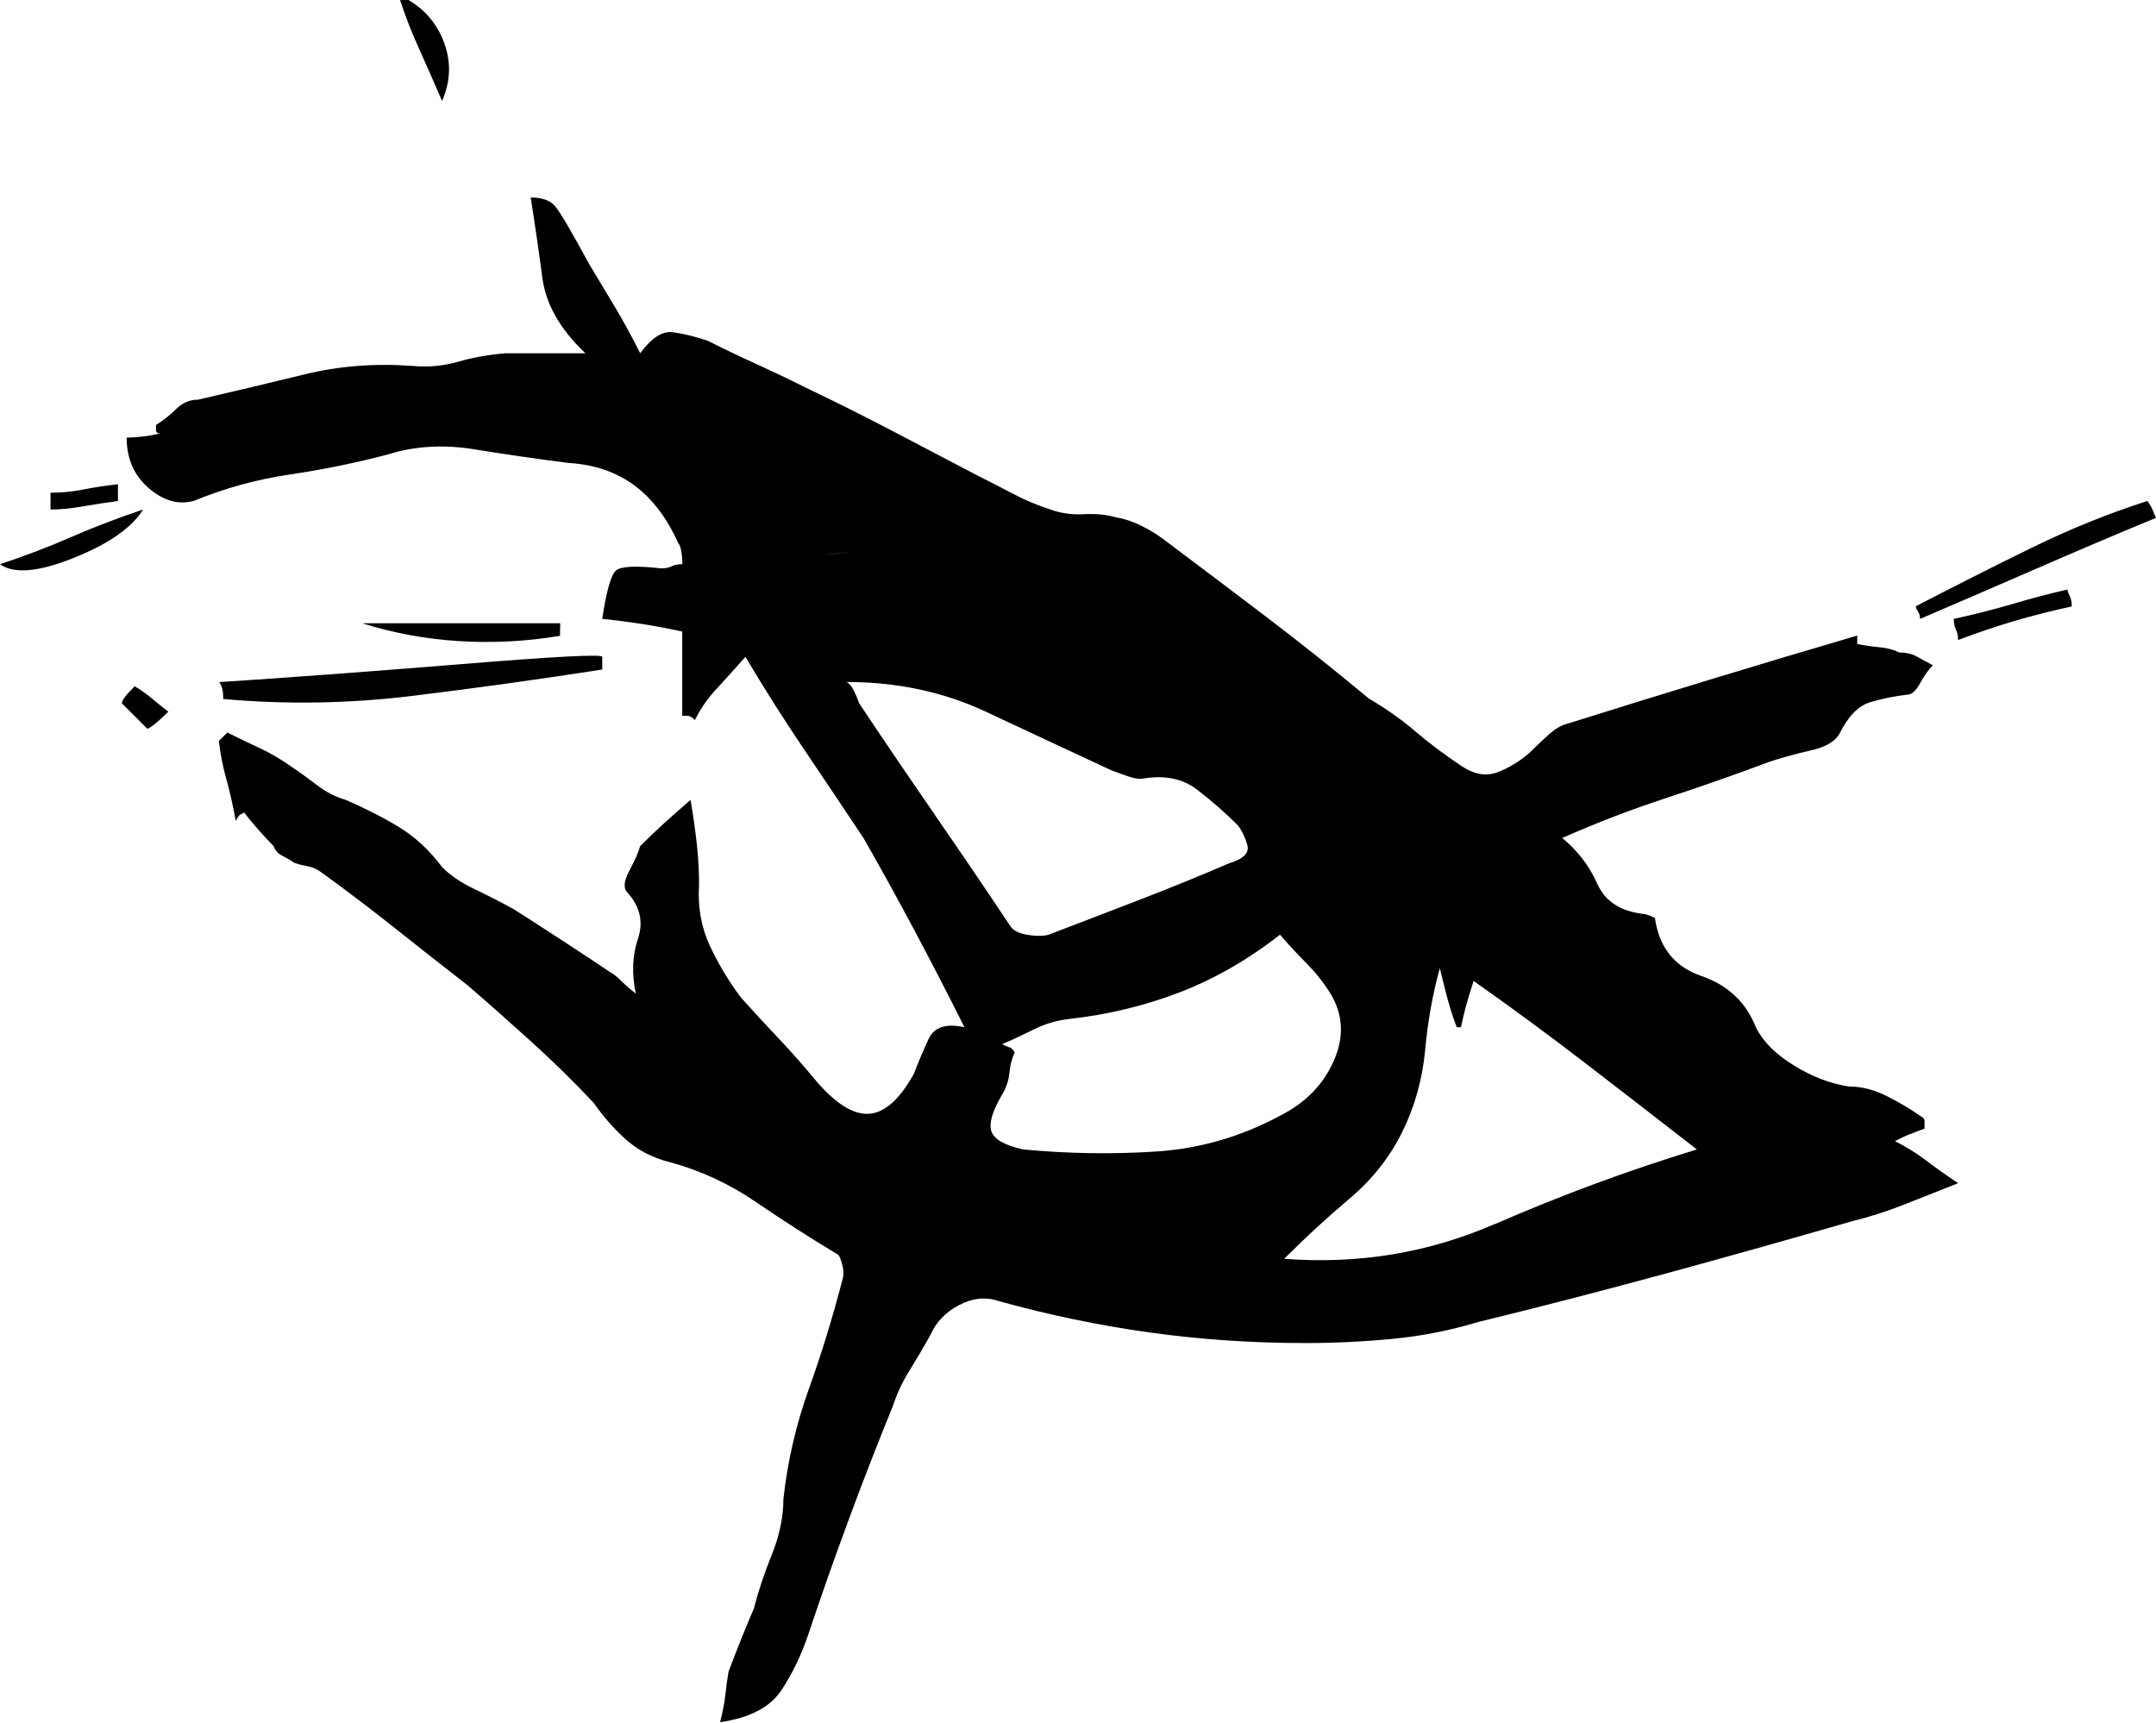
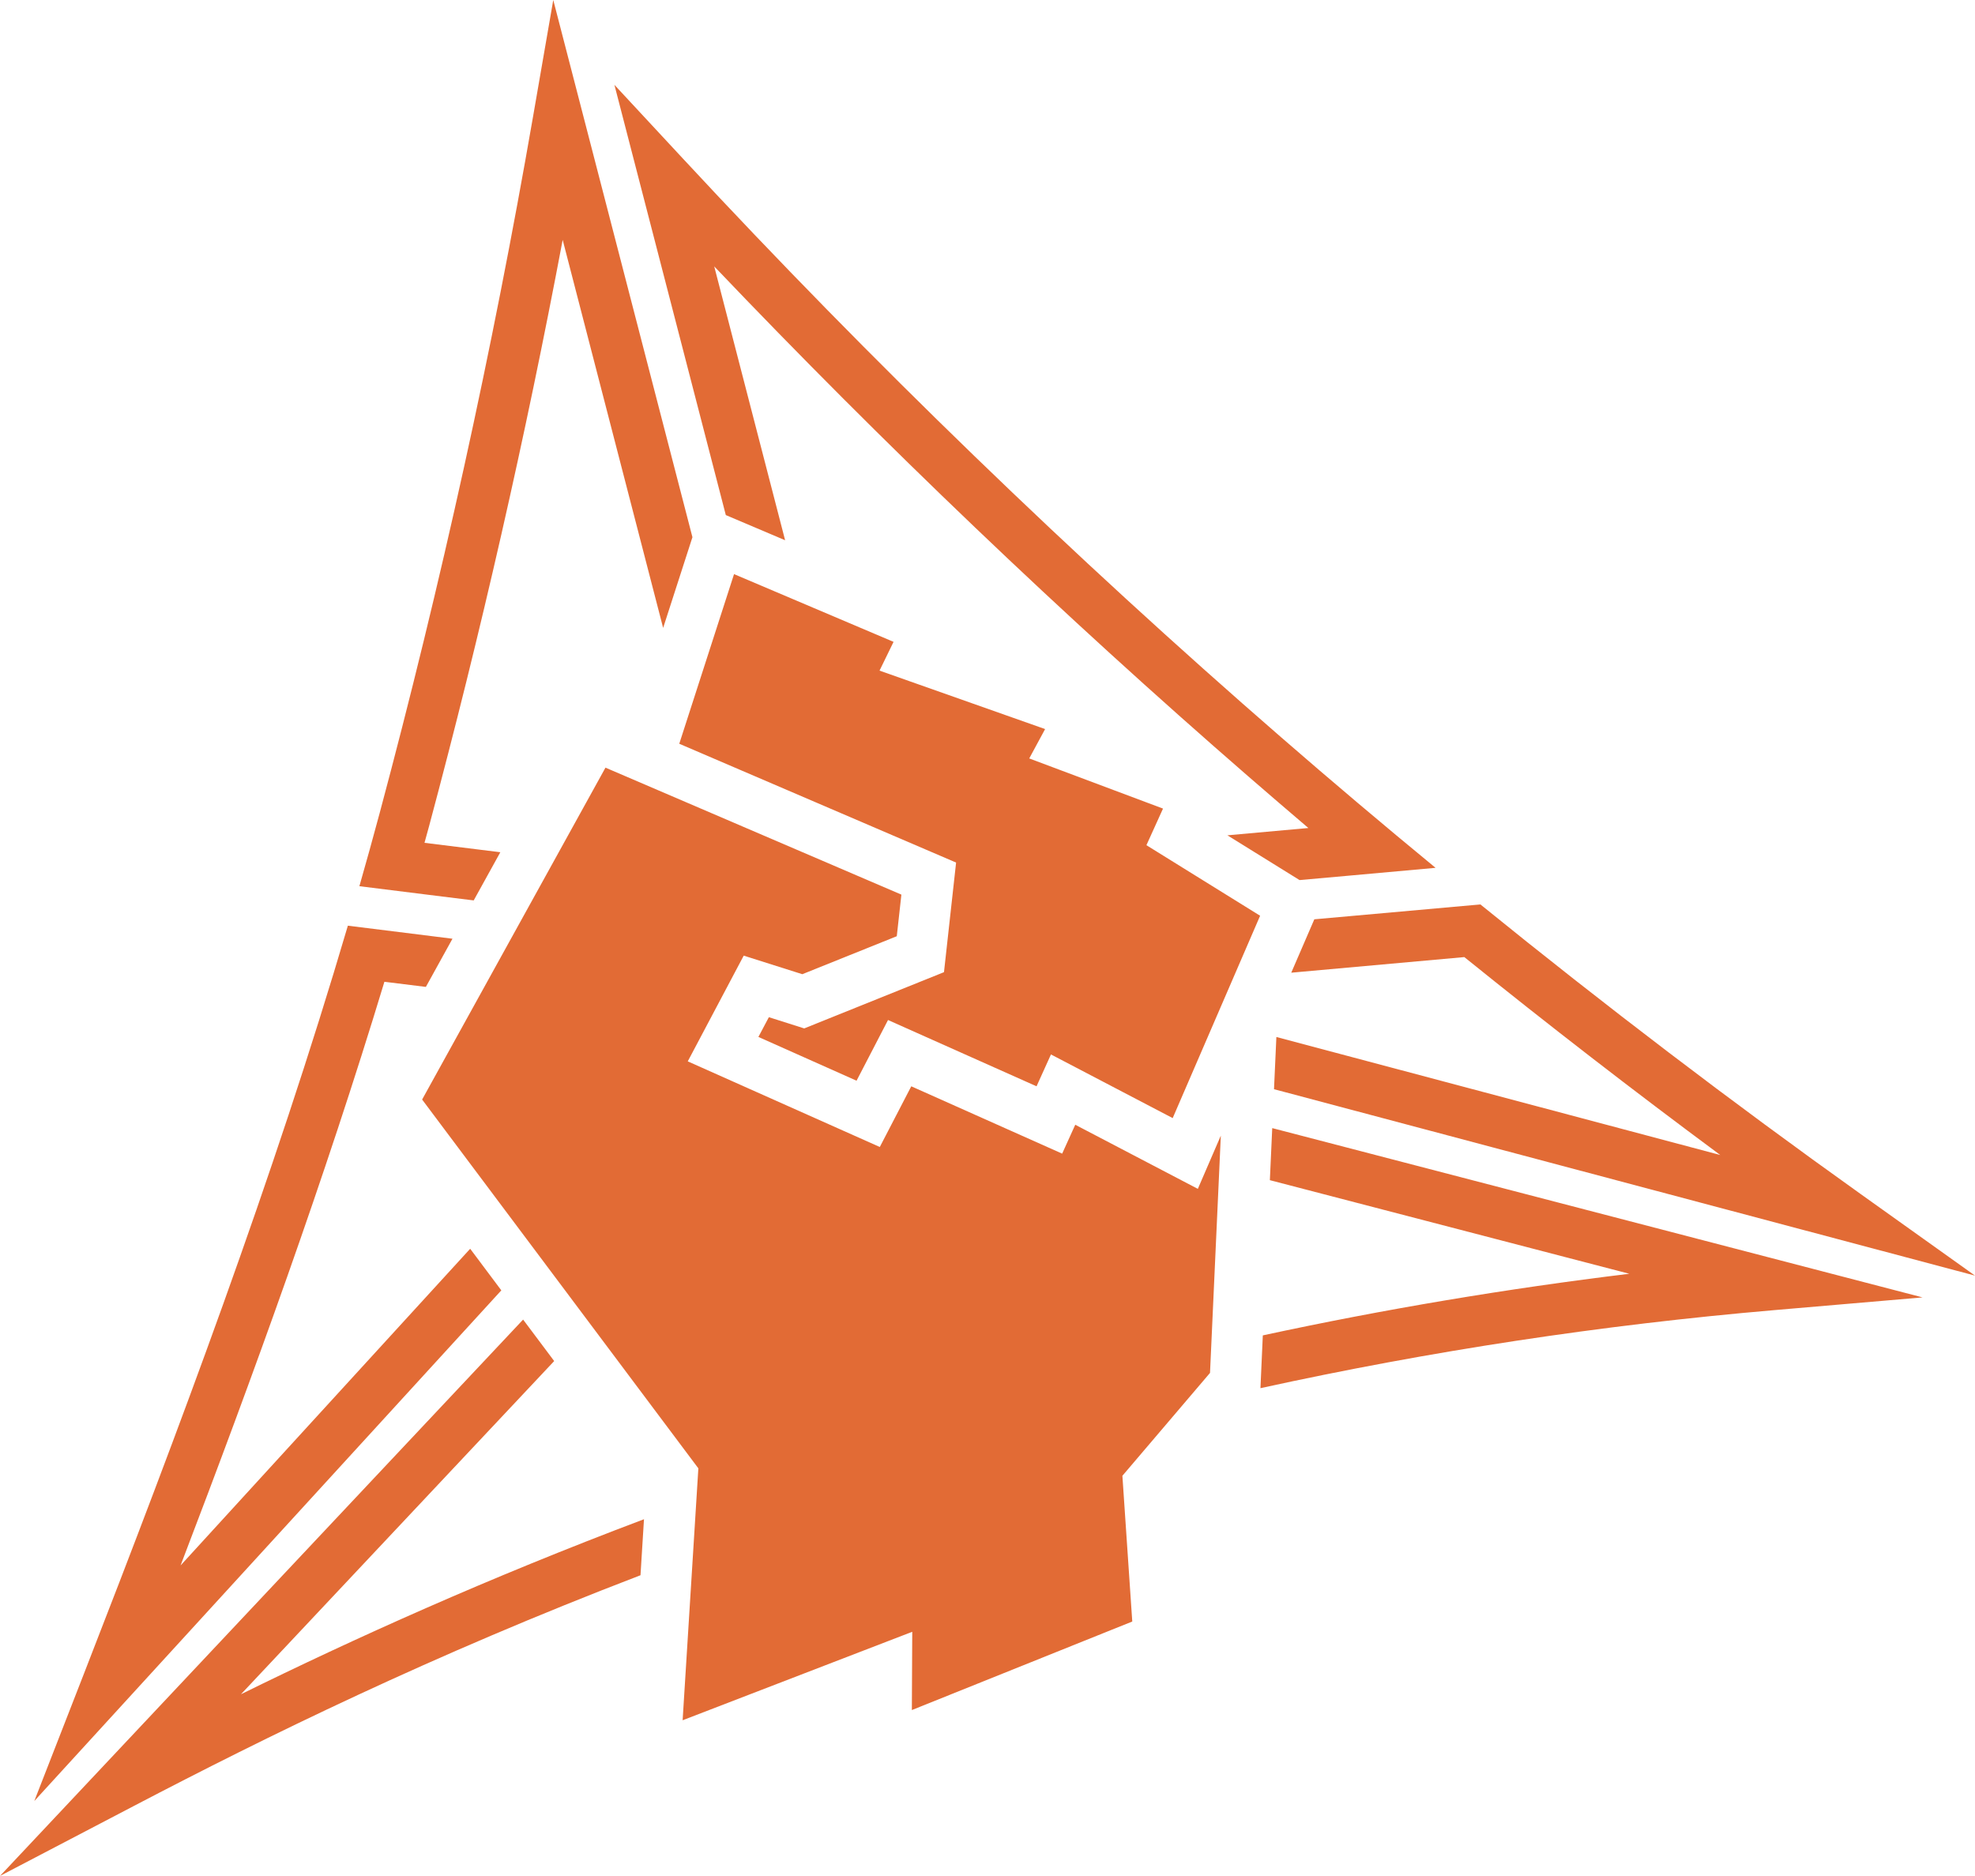
- <svg xmlns="http://www.w3.org/2000/svg" id="Layer_2" data-name="Layer 2" viewBox="0 0 183.51 146.59">
+ <svg xmlns="http://www.w3.org/2000/svg" id="Layer_2" data-name="Layer 2" viewBox="0 0 300 284.99">
  <defs>
    <style>
      .cls-1 {
+         fill: #e26b35;
        stroke-width: 0px;
      }
    </style>
  </defs>
  <g id="Layer_1-2" data-name="Layer 1">
-     <path class="cls-1" d="m6.27,47.49c-2.99,1.2-5.08,1.38-6.27.54,2.15-.72,4.18-1.49,6.09-2.33,1.91-.83,3.94-1.61,6.09-2.33-.96,1.55-2.93,2.93-5.91,4.12Zm.81-4.39c-1.02.18-1.94.27-2.78.27v-1.43c.96,0,1.88-.09,2.78-.27.9-.18,1.88-.33,2.96-.45v1.43c-.96.12-1.94.27-2.96.45Zm4.39,15.32c.6.36,1.1.72,1.52,1.08.42.36.87.72,1.34,1.08-.36.36-.72.69-1.08.99-.36.3-.6.45-.72.45-.36-.36-.72-.72-1.08-1.08l-1.08-1.08c0-.24.36-.72,1.08-1.43Zm151.16,38.08c-.42.18-.87.39-1.34.63.95.48,1.82,1.02,2.6,1.61.78.6,1.7,1.25,2.78,1.97-1.79.72-3.38,1.34-4.75,1.88-1.38.54-2.78.99-4.21,1.34-5.38,1.55-10.69,3.05-15.95,4.48-5.26,1.43-10.57,2.81-15.95,4.12-2.39.72-4.81,1.2-7.26,1.43-2.45.24-4.93.36-7.44.36-4.54,0-8.96-.3-13.26-.9-4.3-.6-8.6-1.49-12.9-2.69-1.08-.36-2.18-.24-3.32.36-1.14.6-1.94,1.43-2.42,2.51-.6,1.08-1.2,2.09-1.79,3.05-.6.96-1.08,1.97-1.43,3.05-1.32,3.23-2.57,6.45-3.76,9.68-1.2,3.23-2.33,6.45-3.41,9.68-.6,1.79-1.38,3.41-2.33,4.84-.96,1.43-2.69,2.33-5.2,2.69.24-.96.39-1.73.45-2.33.06-.6.15-1.25.27-1.97.36-.96.72-1.88,1.08-2.78.36-.9.72-1.76,1.08-2.6.36-1.43.87-2.96,1.52-4.57.65-1.61.99-3.2.99-4.75.36-3.23,1.08-6.33,2.15-9.32,1.08-2.99,2.03-6.09,2.87-9.32.12-.36.12-.78,0-1.25-.12-.48-.24-.78-.36-.9-2.39-1.43-4.72-2.93-6.99-4.48-2.27-1.55-4.72-2.69-7.35-3.4-1.43-.36-2.66-.99-3.67-1.88-1.02-.9-1.94-1.94-2.78-3.14-1.67-1.79-3.44-3.52-5.29-5.2-1.85-1.67-3.67-3.29-5.47-4.84-2.15-1.67-4.24-3.32-6.27-4.93-2.03-1.61-4.12-3.2-6.27-4.75-.36-.24-.72-.39-1.08-.45-.36-.06-.72-.15-1.08-.27-.36-.24-.72-.45-1.08-.63-.36-.18-.6-.45-.72-.81-.36-.36-.78-.81-1.25-1.34-.48-.54-.9-1.04-1.25-1.52-.24.12-.39.21-.45.27-.06.06-.15.21-.27.45-.24-1.31-.51-2.51-.81-3.58-.3-1.08-.51-2.15-.63-3.23l.45-.45.27-.27c.96.48,1.88.93,2.78,1.34.9.42,1.76.93,2.6,1.52.72.48,1.46,1.02,2.24,1.61.78.6,1.58,1.02,2.42,1.25,1.67.72,3.2,1.5,4.57,2.33,1.37.84,2.6,1.97,3.67,3.41.72.72,1.64,1.34,2.78,1.88,1.13.54,2.24,1.11,3.32,1.7,1.31.84,2.66,1.7,4.03,2.6,1.37.9,2.78,1.82,4.21,2.78.24.12.54.36.9.72s.78.72,1.25,1.08c-.36-1.67-.3-3.23.18-4.66.48-1.43.18-2.75-.9-3.94-.36-.36-.3-.99.18-1.88.48-.9.78-1.58.9-2.06.72-.72,1.4-1.37,2.06-1.97.66-.6,1.4-1.25,2.24-1.97.24,1.43.42,2.72.54,3.85.12,1.14.18,2.24.18,3.32-.12,1.91.18,3.65.9,5.2.72,1.55,1.61,3.05,2.69,4.48,1.08,1.2,2.15,2.36,3.23,3.5,1.08,1.14,2.15,2.36,3.23,3.67,1.67,1.91,3.16,2.81,4.48,2.69,1.31-.12,2.57-1.25,3.76-3.41.36-.95.78-1.94,1.25-2.96.48-1.01,1.49-1.34,3.05-.99-1.43-2.87-2.87-5.64-4.3-8.33-1.43-2.69-2.87-5.29-4.3-7.79-1.67-2.51-3.38-5.05-5.11-7.62-1.73-2.57-3.38-5.17-4.93-7.79-.96,1.08-1.79,2-2.51,2.78-.72.78-1.32,1.64-1.79,2.6-.24-.24-.45-.36-.63-.36h-.45v-7.17c-1.08-.24-2.18-.45-3.31-.63-1.14-.18-2.3-.33-3.5-.45.36-2.39.75-3.76,1.17-4.12.42-.36,1.7-.42,3.85-.18.36,0,.66-.06.9-.18.24-.12.54-.18.9-.18,0-.36-.03-.72-.09-1.08-.06-.36-.15-.6-.27-.72-.96-2.15-2.21-3.79-3.76-4.93-1.55-1.13-3.41-1.76-5.56-1.88-2.75-.36-5.44-.74-8.06-1.17-2.63-.42-5.08-.27-7.35.45-2.75.72-5.53,1.29-8.33,1.7-2.81.42-5.53,1.16-8.15,2.24-1.32.36-2.6,0-3.85-1.08-1.25-1.08-1.88-2.51-1.88-4.3.36,0,.81-.03,1.34-.09.54-.06,1.04-.15,1.52-.27-.24,0-.36-.09-.36-.27v-.45c.6-.36,1.16-.81,1.7-1.34.54-.54,1.17-.81,1.88-.81,3.11-.72,6.12-1.43,9.05-2.15,2.93-.72,6-.96,9.23-.72,1.31.12,2.6,0,3.85-.36,1.25-.36,2.6-.6,4.03-.72h6.81c-2.15-2.03-3.38-4.18-3.67-6.45-.3-2.27-.63-4.54-.99-6.81.96,0,1.64.24,2.06.72.42.48,1.4,2.15,2.96,5.02.72,1.2,1.43,2.39,2.15,3.58.72,1.2,1.43,2.51,2.15,3.94.96-1.31,1.88-1.91,2.78-1.79.9.12,1.88.36,2.96.72,1.43.72,2.81,1.38,4.12,1.97,1.31.6,2.69,1.25,4.12,1.97,2.51,1.2,4.96,2.42,7.35,3.67,2.39,1.25,4.84,2.54,7.35,3.85.96.48,1.94.99,2.96,1.52,1.01.54,2.06.99,3.14,1.34.95.36,1.94.51,2.96.45,1.01-.06,1.94.03,2.78.27.72.12,1.43.36,2.15.72s1.31.72,1.79,1.08c2.87,2.15,5.79,4.36,8.78,6.63,2.99,2.27,5.91,4.6,8.78,6.99,1.43.84,2.75,1.76,3.94,2.78,1.19,1.02,2.51,2,3.94,2.96,1.08.72,2.09.9,3.05.54.96-.36,1.85-.9,2.69-1.61.6-.6,1.17-1.13,1.7-1.61.54-.48,1.04-.78,1.52-.9,4.18-1.31,8.33-2.6,12.45-3.85,4.12-1.25,8.21-2.48,12.28-3.67v.72c.6.12,1.22.21,1.88.27.66.06,1.22.21,1.7.45.6,0,1.1.12,1.52.36.42.24.87.48,1.34.72-.36.36-.72.87-1.08,1.52-.36.66-.72.99-1.08.99-1.08.12-2.12.33-3.14.63-1.02.3-1.88,1.17-2.6,2.6-.36.72-1.2,1.23-2.51,1.52-1.32.3-2.51.63-3.58.99-2.87,1.08-5.76,2.09-8.69,3.05-2.93.96-5.89,2.09-8.87,3.41,1.31,1.08,2.3,2.36,2.96,3.85.66,1.5,1.94,2.36,3.85,2.6.24,0,.6.12,1.08.36.36,2.51,1.67,4.15,3.94,4.93,2.27.78,3.82,2.24,4.66,4.39.6,1.2,1.67,2.27,3.23,3.23,1.55.96,3.11,1.55,4.66,1.79,1.08,0,2.15.27,3.23.81,1.08.54,2.03,1.11,2.87,1.7.24.12.36.27.36.45v.63c-.36.12-.75.27-1.17.45ZM18.91,58.6c-.06-.24-.15-.42-.27-.54,5.61-.36,12.46-.87,20.52-1.52,8.06-.66,12.1-.87,12.1-.63v1.08c-5.38.84-10.75,1.58-16.13,2.24-5.38.66-10.75.75-16.13.27,0-.36-.03-.66-.09-.9Zm28.76-5.11v.63c-2.87.48-5.73.63-8.6.45-2.87-.18-5.62-.69-8.24-1.52h16.85v.45ZM37.81,3.67c.6,1.61.54,3.26-.18,4.93-.72-1.67-1.38-3.16-1.97-4.48-.6-1.31-1.14-2.69-1.61-4.12h.72c1.43.84,2.45,2.06,3.05,3.67Zm33.78,41.22c2.33.18,4.39,1.46,6.18,3.85-2.03-1.43-4.3-1.97-6.81-1.61s-4.66-.54-6.45-2.69c2.39.12,4.75.27,7.08.45Zm-.54,2.24c2.57-.36,4.81.18,6.72,1.61-1.79-2.39-3.88-3.67-6.27-3.85-2.39-.18-4.72-.33-6.99-.45,1.79,2.15,3.97,3.05,6.54,2.69Zm8.51,22.22c2.15,3.11,4.3,6.27,6.45,9.5.24.36.72.6,1.43.72.72.12,1.31.12,1.79,0,2.51-.96,5.08-1.94,7.71-2.96,2.63-1.01,5.2-2.06,7.71-3.14,1.19-.36,1.7-.87,1.52-1.52-.18-.66-.45-1.22-.81-1.7-1.08-1.08-2.24-2.09-3.49-3.05-1.25-.96-2.84-1.25-4.75-.9-.36,0-.78-.09-1.25-.27-.48-.18-.9-.33-1.25-.45-3.58-1.67-7.17-3.34-10.75-5.02-3.58-1.67-7.53-2.51-11.83-2.51.24.12.45.36.63.72.18.36.33.72.45,1.08,2.15,3.23,4.3,6.39,6.45,9.5Zm18.82,28.67c3.7-.24,7.23-1.25,10.57-3.05,2.15-1.08,3.67-2.63,4.57-4.66.9-2.03.81-3.94-.27-5.73-.6-.96-1.29-1.82-2.06-2.6-.78-.78-1.52-1.58-2.24-2.42-2.75,2.15-5.62,3.79-8.6,4.93-2.99,1.14-6.09,1.88-9.32,2.24-1.08.12-2.09.42-3.05.9-.96.48-1.85.9-2.69,1.25.24.12.45.21.63.27.18.06.33.21.45.45-.24.48-.39,1.05-.45,1.7-.06.66-.27,1.29-.63,1.88-.84,1.43-1.14,2.48-.9,3.14.24.66,1.13,1.17,2.69,1.52,3.82.36,7.58.42,11.29.18Zm28.85,6.18c5.61-2.45,11.35-4.57,17.2-6.36-3.23-2.51-6.39-4.96-9.5-7.35-3.11-2.39-6.27-4.72-9.5-6.99-.24.72-.45,1.41-.63,2.06-.18.66-.33,1.29-.45,1.88h-.36c-.36-.96-.66-1.91-.9-2.87-.24-.96-.42-1.67-.54-2.15-.6,2.15-1.02,4.48-1.25,6.99-.24,2.51-.9,4.84-1.97,6.99s-2.57,4.03-4.48,5.64c-1.91,1.61-3.76,3.32-5.55,5.11,6.33.48,12.3-.51,17.92-2.96Zm46.15-55.82c-3.29,1.43-6.6,2.87-9.95,4.3,0-.24-.06-.45-.18-.63-.12-.18-.18-.33-.18-.45,3.23-1.67,6.48-3.32,9.77-4.93,3.28-1.61,6.6-2.96,9.95-4.03.24.36.39.63.45.81.06.18.15.39.27.63-3.47,1.43-6.84,2.87-10.12,4.3Zm-2.15,3.05c1.61-.48,3.2-.9,4.75-1.25,0,.12.06.3.18.54.12.24.18.54.18.9-1.67.36-3.32.78-4.93,1.25-1.61.48-3.2,1.02-4.75,1.61,0-.36-.06-.66-.18-.9-.12-.24-.18-.54-.18-.9,1.67-.36,3.32-.78,4.93-1.25Z" />
+     <path class="cls-1" d="M199.64,139.67l-3.5,8.1,26.29-2.37c12.75,10.29,25.74,20.34,38.88,30.07l-67.43-17.93-.36,7.93,106.48,28.32-17.35-12.38c-19.63-14.01-38.96-28.74-57.78-44.01l-19.85,1.78-5.38.48ZM71.96,136.78l4.04-7.31-11.52-1.43c.23-.84.46-1.67.69-2.51,7.85-29.29,14.66-59.18,20.3-89.09l15.26,58.95,4.45-13.78L84.04,0l-3.07,17.71c-6.15,35.46-13.99,71.06-23.3,105.81-.99,3.69-2.02,7.4-3.08,11.11l12.59,1.57,4.78.59ZM71.41,189.72l-43.98,48.1c11.06-28.9,21.93-58.86,30.96-88.67l6.3.78,4.04-7.32-8.09-1.01-7.8-.97c-11.27,38.28-25.83,77.04-40.08,113.61l-7.55,19.37,70.94-77.58-4.73-6.32ZM119.26,82.08l-10.77-41.61c25.75,27.02,52.96,53.02,81.07,77.43,3.04,2.64,6.11,5.27,9.18,7.89l-12.3,1.11,10.96,6.8,7.27-.65,13.39-1.21c-7.91-6.51-15.72-13.11-23.42-19.8-31.71-27.54-62.28-57.11-90.86-87.9l-10.45-11.25,16.92,65.36,9,3.82ZM192.89,179.29l54.6,14.22c-18.68,2.27-37.28,5.39-55.67,9.36l-.36,8.02c25.73-5.64,51.86-9.61,78.09-11.86l22.48-1.93-98.78-25.72-.36,7.92ZM97.82,230.8c-23.8,8.98-44.04,18.14-61.22,26.59l47.58-50.62-4.72-6.3L0,284.99l20.37-10.65c19.96-10.44,45.17-22.86,76.92-35.03l.53-8.5ZM185.43,172.55l-3.48,8.06-18.62-9.74-1.99,4.39-22.92-10.23-4.78,9.22-29.17-13.01,8.5-16.06,8.9,2.82,14.35-5.77.7-6.32-44.95-19.29-27.85,50.42,41.96,56.03-2.39,38.27,34.88-13.44-.06,11.89,33.48-13.45-1.5-22.14,13.31-15.63,1.64-36.01ZM122.17,156.24l-5.38-1.71-1.59,3,14.91,6.65,4.78-9.22,22.56,10.07,2.19-4.84,18.49,9.67,13.28-30.74-17.27-10.72,2.52-5.56-20.32-7.62,2.41-4.46-25.15-8.88,2.13-4.37-24.23-10.29-8.32,25.77,42.05,18.05-1.84,16.65-21.24,8.55Z" />
  </g>
</svg>
